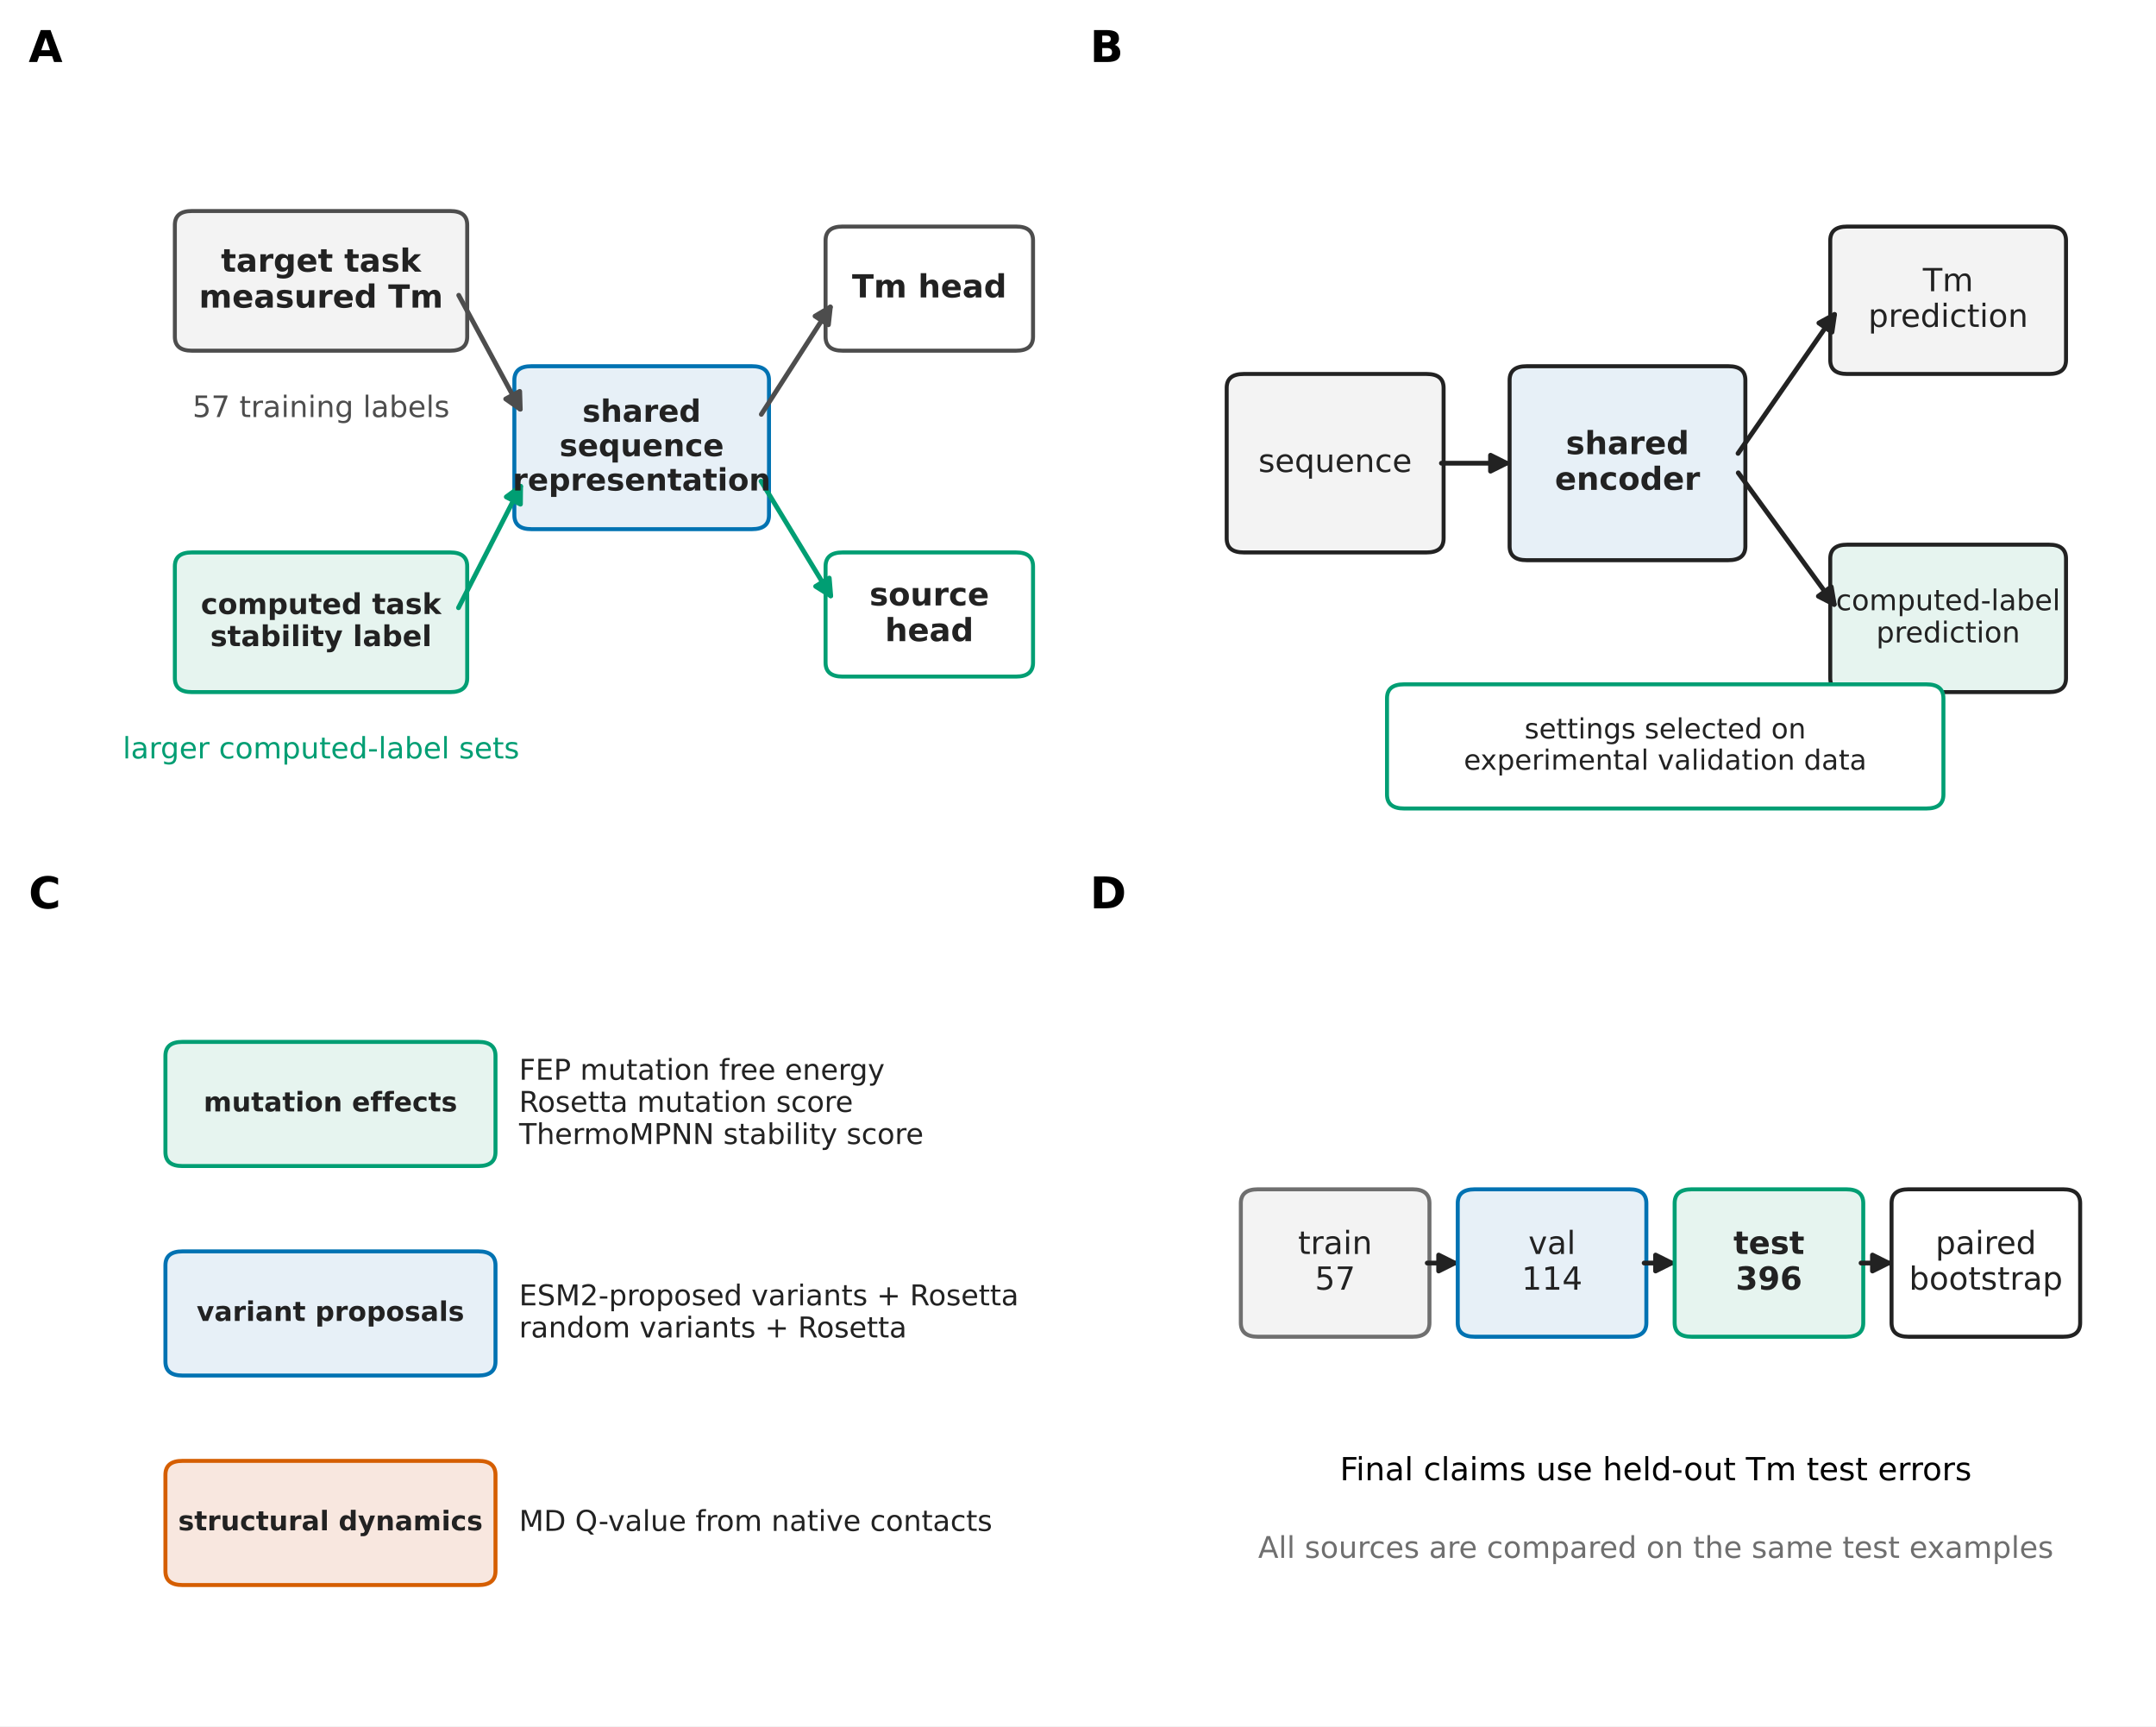
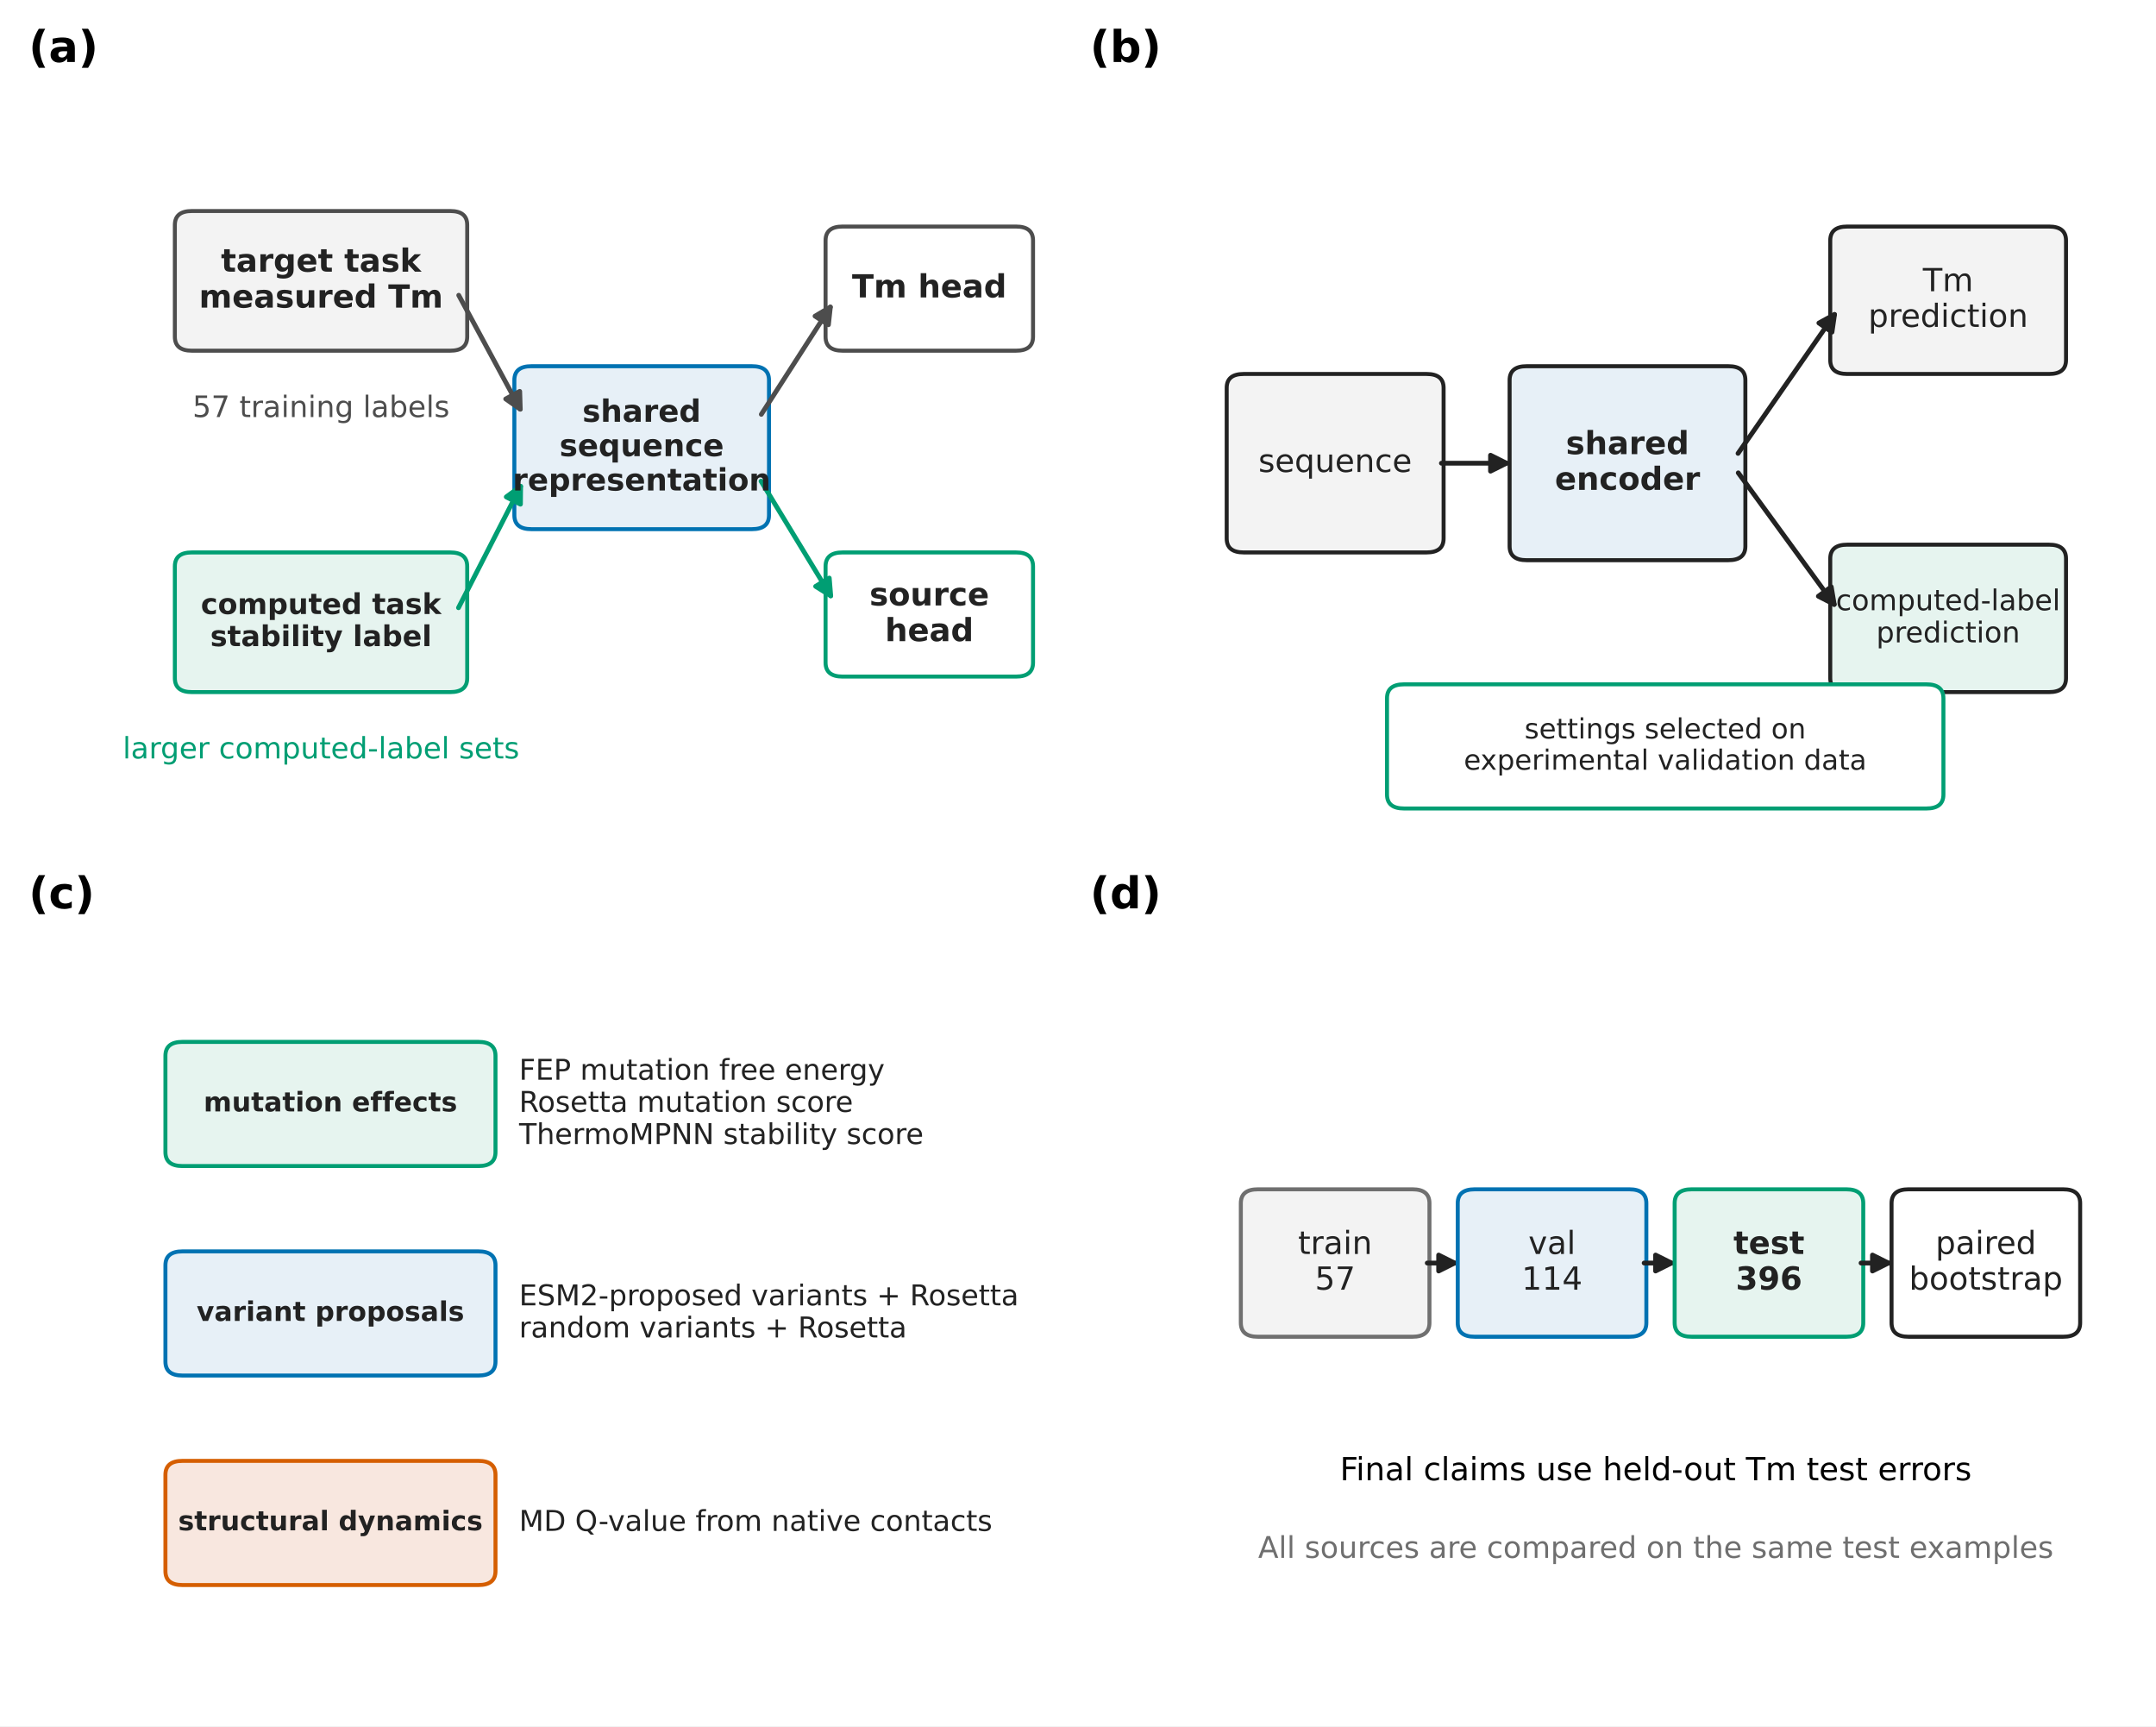
<svg xmlns="http://www.w3.org/2000/svg" width="541.2pt" height="433.2pt" viewBox="0 0 541.2 433.2" version="1.1">
  <defs>
    <style type="text/css">*{stroke-linejoin: round; stroke-linecap: butt}</style>
  </defs>
  <g id="figure_1">
    <g id="patch_1">
      <path d="M 0 433.2 L 541.2 433.2 L 541.2 0 L 0 0 z " style="fill: #ffffff" />
    </g>
    <g id="axes_1">
      <g id="patch_2">
        <path d="M 30.873 213.6 L 267.6 213.6 L 267.6 18.883 L 30.873 18.883 z " style="fill: #ffffff" />
      </g>
      <g id="patch_3">
-         <path d="M 48.154 88.007 L 113.017 88.007 Q 117.278 88.007 117.278 84.502 L 117.278 56.463 Q 117.278 52.958 113.017 52.958 L 48.154 52.958 Q 43.893 52.958 43.893 56.463 L 43.893 84.502 Q 43.893 88.007 48.154 88.007 z " clip-path="url(#p8eca2d40c2)" style="fill: #f3f3f3; stroke: #4d4d4d; stroke-linejoin: miter" />
+         <path d="M 48.154 88.007 L 113.017 88.007 Q 117.278 88.007 117.278 84.502 L 117.278 56.463 Q 117.278 52.958 113.017 52.958 L 48.154 52.958 Q 43.893 52.958 43.893 56.463 L 43.893 84.502 Q 43.893 88.007 48.154 88.007 z " clip-path="url(#p27c3b8b27f)" style="fill: #f3f3f3; stroke: #4d4d4d; stroke-linejoin: miter" />
      </g>
      <g id="patch_4">
-         <path d="M 48.154 173.683 L 113.017 173.683 Q 117.278 173.683 117.278 170.178 L 117.278 142.139 Q 117.278 138.634 113.017 138.634 L 48.154 138.634 Q 43.893 138.634 43.893 142.139 L 43.893 170.178 Q 43.893 173.683 48.154 173.683 z " clip-path="url(#p8eca2d40c2)" style="fill: #e6f4ef; stroke: #009e73; stroke-linejoin: miter" />
+         <path d="M 48.154 173.683 L 113.017 173.683 Q 117.278 173.683 117.278 170.178 L 117.278 142.139 Q 117.278 138.634 113.017 138.634 L 48.154 138.634 Q 43.893 138.634 43.893 142.139 L 43.893 170.178 Q 43.893 173.683 48.154 173.683 z " clip-path="url(#p27c3b8b27f)" style="fill: #e6f4ef; stroke: #009e73; stroke-linejoin: miter" />
      </g>
      <g id="patch_5">
-         <path d="M 133.375 132.792 L 188.769 132.792 Q 193.031 132.792 193.031 129.287 L 193.031 95.407 Q 193.031 91.902 188.769 91.902 L 133.375 91.902 Q 129.114 91.902 129.114 95.407 L 129.114 129.287 Q 129.114 132.792 133.375 132.792 z " clip-path="url(#p8eca2d40c2)" style="fill: #e7f0f7; stroke: #0072b2; stroke-linejoin: miter" />
+         <path d="M 133.375 132.792 L 188.769 132.792 Q 193.031 132.792 193.031 129.287 L 193.031 95.407 Q 193.031 91.902 188.769 91.902 L 133.375 91.902 Q 129.114 91.902 129.114 95.407 L 129.114 129.287 Q 129.114 132.792 133.375 132.792 z " clip-path="url(#p27c3b8b27f)" style="fill: #e7f0f7; stroke: #0072b2; stroke-linejoin: miter" />
      </g>
      <g id="patch_6">
-         <path d="M 211.495 88.007 L 255.053 88.007 Q 259.314 88.007 259.314 84.502 L 259.314 60.358 Q 259.314 56.853 255.053 56.853 L 211.495 56.853 Q 207.234 56.853 207.234 60.358 L 207.234 84.502 Q 207.234 88.007 211.495 88.007 z " clip-path="url(#p8eca2d40c2)" style="fill: #ffffff; stroke: #4d4d4d; stroke-linejoin: miter" />
+         <path d="M 211.495 88.007 L 255.053 88.007 Q 259.314 88.007 259.314 84.502 L 259.314 60.358 Q 259.314 56.853 255.053 56.853 L 211.495 56.853 Q 207.234 56.853 207.234 60.358 L 207.234 84.502 Q 207.234 88.007 211.495 88.007 z " clip-path="url(#p27c3b8b27f)" style="fill: #ffffff; stroke: #4d4d4d; stroke-linejoin: miter" />
      </g>
      <g id="patch_7">
-         <path d="M 211.495 169.788 L 255.053 169.788 Q 259.314 169.788 259.314 166.283 L 259.314 142.139 Q 259.314 138.634 255.053 138.634 L 211.495 138.634 Q 207.234 138.634 207.234 142.139 L 207.234 166.283 Q 207.234 169.788 211.495 169.788 z " clip-path="url(#p8eca2d40c2)" style="fill: #ffffff; stroke: #009e73; stroke-linejoin: miter" />
+         <path d="M 211.495 169.788 L 255.053 169.788 Q 259.314 169.788 259.314 166.283 L 259.314 142.139 Q 259.314 138.634 255.053 138.634 L 211.495 138.634 Q 207.234 138.634 207.234 142.139 L 207.234 166.283 Q 207.234 169.788 211.495 169.788 z " clip-path="url(#p27c3b8b27f)" style="fill: #ffffff; stroke: #009e73; stroke-linejoin: miter" />
      </g>
      <g id="patch_8">
-         <path d="M 115.153 74.096 Q 123.196 88.981 130.602 102.686 " clip-path="url(#p8eca2d40c2)" style="fill: none; stroke: #4d4d4d; stroke-width: 1.2; stroke-linecap: round" />
-         <path d="M 130.46 98.216 L 130.602 102.686 L 126.941 100.118 z " clip-path="url(#p8eca2d40c2)" style="fill: #4d4d4d; stroke: #4d4d4d; stroke-width: 1.2; stroke-linecap: round" />
+         <path d="M 115.153 74.096 Q 123.196 88.981 130.602 102.686 " clip-path="url(#p27c3b8b27f)" style="fill: none; stroke: #4d4d4d; stroke-width: 1.2; stroke-linecap: round" />
+         <path d="M 130.46 98.216 L 130.602 102.686 L 126.941 100.118 z " clip-path="url(#p27c3b8b27f)" style="fill: #4d4d4d; stroke: #4d4d4d; stroke-width: 1.2; stroke-linecap: round" />
      </g>
      <g id="patch_9">
-         <path d="M 115.094 152.513 Q 123.197 136.685 130.688 122.052 " clip-path="url(#p8eca2d40c2)" style="fill: none; stroke: #009e73; stroke-width: 1.2; stroke-linecap: round" />
-         <path d="M 127.085 124.701 L 130.688 122.052 L 130.645 126.524 z " clip-path="url(#p8eca2d40c2)" style="fill: #009e73; stroke: #009e73; stroke-width: 1.2; stroke-linecap: round" />
+         <path d="M 115.094 152.513 Q 123.197 136.685 130.688 122.052 " clip-path="url(#p27c3b8b27f)" style="fill: none; stroke: #009e73; stroke-width: 1.2; stroke-linecap: round" />
+         <path d="M 127.085 124.701 L 130.688 122.052 L 130.645 126.524 z " clip-path="url(#p27c3b8b27f)" style="fill: #009e73; stroke: #009e73; stroke-width: 1.2; stroke-linecap: round" />
      </g>
      <g id="patch_10">
-         <path d="M 191.105 103.98 Q 200.134 89.951 208.437 77.051 " clip-path="url(#p8eca2d40c2)" style="fill: none; stroke: #4d4d4d; stroke-width: 1.2; stroke-linecap: round" />
-         <path d="M 204.591 79.332 L 208.437 77.051 L 207.954 81.497 z " clip-path="url(#p8eca2d40c2)" style="fill: #4d4d4d; stroke: #4d4d4d; stroke-width: 1.2; stroke-linecap: round" />
+         <path d="M 191.105 103.98 Q 200.134 89.951 208.437 77.051 " clip-path="url(#p27c3b8b27f)" style="fill: none; stroke: #4d4d4d; stroke-width: 1.2; stroke-linecap: round" />
+         <path d="M 204.591 79.332 L 208.437 77.051 L 207.954 81.497 z " clip-path="url(#p27c3b8b27f)" style="fill: #4d4d4d; stroke: #4d4d4d; stroke-width: 1.2; stroke-linecap: round" />
      </g>
      <g id="patch_11">
-         <path d="M 191.039 120.753 Q 200.132 135.713 208.529 149.525 " clip-path="url(#p8eca2d40c2)" style="fill: none; stroke: #009e73; stroke-width: 1.2; stroke-linecap: round" />
-         <path d="M 208.16 145.068 L 208.529 149.525 L 204.742 147.146 z " clip-path="url(#p8eca2d40c2)" style="fill: #009e73; stroke: #009e73; stroke-width: 1.2; stroke-linecap: round" />
+         <path d="M 191.039 120.753 Q 200.132 135.713 208.529 149.525 " clip-path="url(#p27c3b8b27f)" style="fill: none; stroke: #009e73; stroke-width: 1.2; stroke-linecap: round" />
+         <path d="M 208.16 145.068 L 208.529 149.525 L 204.742 147.146 z " clip-path="url(#p27c3b8b27f)" style="fill: #009e73; stroke: #009e73; stroke-width: 1.2; stroke-linecap: round" />
      </g>
      <g id="matplotlib.axis_1" />
      <g id="matplotlib.axis_2" />
      <g id="text_1">
        <text style="font-weight: 700; font-size: 8px; font-family: 'DejaVu Sans'; fill: #222222" transform="translate(55.46907 68.18)">target task</text>
        <text style="font-weight: 700; font-size: 8px; font-family: 'DejaVu Sans'; fill: #222222" transform="translate(49.93844 77.20075)">measured Tm</text>
      </g>
      <g id="text_2">
        <text style="font-weight: 700; font-size: 7.2px; font-family: 'DejaVu Sans'; fill: #222222" transform="translate(50.40776 154.0856)">computed task</text>
        <text style="font-weight: 700; font-size: 7.2px; font-family: 'DejaVu Sans'; fill: #222222" transform="translate(52.77644 162.148)">stability label</text>
      </g>
      <g id="text_3">
        <text style="font-weight: 700; font-size: 7.7px; font-family: 'DejaVu Sans'; fill: #222222" transform="translate(146.1766 105.8493)">shared</text>
        <text style="font-weight: 700; font-size: 7.7px; font-family: 'DejaVu Sans'; fill: #222222" transform="translate(140.4274 114.4716)">sequence</text>
        <text style="font-weight: 700; font-size: 7.7px; font-family: 'DejaVu Sans'; fill: #222222" transform="translate(128.6693 123.094)">representation</text>
      </g>
      <g id="text_4">
        <text style="font-weight: 700; font-size: 8px; font-family: 'DejaVu Sans'; text-anchor: middle; fill: #222222" x="233.274" y="74.638" transform="rotate(-0 233.2741 74.63754)">Tm head</text>
      </g>
      <g id="text_5">
        <text style="font-weight: 700; font-size: 8px; font-family: 'DejaVu Sans'; fill: #222222" transform="translate(218.241 151.9394)">source</text>
        <text style="font-weight: 700; font-size: 8px; font-family: 'DejaVu Sans'; fill: #222222" transform="translate(222.151 160.8976)">head</text>
      </g>
      <g id="text_6">
        <text style="font-size: 7.4px; font-family: 'DejaVu Sans'; text-anchor: middle; fill: #4d4d4d" x="80.585" y="104.653" transform="rotate(-0 80.58532 104.653)">57 training labels</text>
      </g>
      <g id="text_7">
        <text style="font-size: 7.4px; font-family: 'DejaVu Sans'; text-anchor: middle; fill: #009e73" x="80.585" y="190.328" transform="rotate(-0 80.58532 190.3283)">larger computed-label sets</text>
      </g>
      <g id="text_8">
-         <text style="font-weight: 700; font-size: 11px; font-family: 'DejaVu Sans'; text-anchor: start" x="7.2" y="15.558" transform="rotate(-0 7.2 15.55828)">A</text>
+         <text style="font-weight: 700; font-size: 11px; font-family: 'DejaVu Sans'; text-anchor: start" x="7.2" y="15.558" transform="rotate(-0 7.2 15.55828)">(a)</text>
      </g>
    </g>
    <g id="axes_2">
      <g id="patch_12">
        <path d="M 297.273 213.6 L 534 213.6 L 534 18.883 L 297.273 18.883 z " style="fill: #ffffff" />
      </g>
      <g id="patch_13">
-         <path d="M 312.186 138.634 L 358.111 138.634 Q 362.373 138.634 362.373 135.129 L 362.373 97.354 Q 362.373 93.849 358.111 93.849 L 312.186 93.849 Q 307.925 93.849 307.925 97.354 L 307.925 135.129 Q 307.925 138.634 312.186 138.634 z " clip-path="url(#pc343509385)" style="fill: #f3f3f3; stroke: #222222; stroke-linejoin: miter" />
+         <path d="M 312.186 138.634 L 358.111 138.634 Q 362.373 138.634 362.373 135.129 L 362.373 97.354 Q 362.373 93.849 358.111 93.849 L 312.186 93.849 Q 307.925 93.849 307.925 97.354 L 307.925 135.129 Q 307.925 138.634 312.186 138.634 z " clip-path="url(#p0ef343c9c1)" style="fill: #f3f3f3; stroke: #222222; stroke-linejoin: miter" />
      </g>
      <g id="patch_14">
-         <path d="M 383.205 140.581 L 433.864 140.581 Q 438.125 140.581 438.125 137.076 L 438.125 95.407 Q 438.125 91.902 433.864 91.902 L 383.205 91.902 Q 378.943 91.902 378.943 95.407 L 378.943 137.076 Q 378.943 140.581 383.205 140.581 z " clip-path="url(#pc343509385)" style="fill: #e7f0f7; stroke: #222222; stroke-linejoin: miter" />
+         <path d="M 383.205 140.581 L 433.864 140.581 Q 438.125 140.581 438.125 137.076 L 438.125 95.407 Q 438.125 91.902 433.864 91.902 L 383.205 91.902 Q 378.943 91.902 378.943 95.407 L 378.943 137.076 Q 378.943 140.581 383.205 140.581 z " clip-path="url(#p0ef343c9c1)" style="fill: #e7f0f7; stroke: #222222; stroke-linejoin: miter" />
      </g>
      <g id="patch_15">
-         <path d="M 463.692 93.849 L 514.351 93.849 Q 518.612 93.849 518.612 90.344 L 518.612 60.358 Q 518.612 56.853 514.351 56.853 L 463.692 56.853 Q 459.431 56.853 459.431 60.358 L 459.431 90.344 Q 459.431 93.849 463.692 93.849 z " clip-path="url(#pc343509385)" style="fill: #f3f3f3; stroke: #222222; stroke-linejoin: miter" />
+         <path d="M 463.692 93.849 L 514.351 93.849 Q 518.612 93.849 518.612 90.344 L 518.612 60.358 Q 518.612 56.853 514.351 56.853 L 463.692 56.853 Q 459.431 56.853 459.431 60.358 L 459.431 90.344 Q 459.431 93.849 463.692 93.849 z " clip-path="url(#p0ef343c9c1)" style="fill: #f3f3f3; stroke: #222222; stroke-linejoin: miter" />
      </g>
      <g id="patch_16">
-         <path d="M 463.692 173.683 L 514.351 173.683 Q 518.612 173.683 518.612 170.178 L 518.612 140.191 Q 518.612 136.686 514.351 136.686 L 463.692 136.686 Q 459.431 136.686 459.431 140.191 L 459.431 170.178 Q 459.431 173.683 463.692 173.683 z " clip-path="url(#pc343509385)" style="fill: #e6f4ef; stroke: #222222; stroke-linejoin: miter" />
+         <path d="M 463.692 173.683 L 514.351 173.683 Q 518.612 173.683 518.612 170.178 L 518.612 140.191 Q 518.612 136.686 514.351 136.686 L 463.692 136.686 Q 459.431 136.686 459.431 140.191 L 459.431 170.178 Q 459.431 173.683 463.692 173.683 z " clip-path="url(#p0ef343c9c1)" style="fill: #e6f4ef; stroke: #222222; stroke-linejoin: miter" />
      </g>
      <g id="patch_17">
-         <path d="M 361.824 116.241 Q 370.659 116.241 378.153 116.241 " clip-path="url(#pc343509385)" style="fill: none; stroke: #222222; stroke-width: 1.2; stroke-linecap: round" />
-         <path d="M 374.153 114.241 L 378.153 116.241 L 374.153 118.241 z " clip-path="url(#pc343509385)" style="fill: #222222; stroke: #222222; stroke-width: 1.2; stroke-linecap: round" />
+         <path d="M 361.824 116.241 Q 370.659 116.241 378.153 116.241 " clip-path="url(#p0ef343c9c1)" style="fill: none; stroke: #222222; stroke-width: 1.2; stroke-linecap: round" />
+         <path d="M 374.153 114.241 L 378.153 116.241 L 374.153 118.241 z " clip-path="url(#p0ef343c9c1)" style="fill: #222222; stroke: #222222; stroke-width: 1.2; stroke-linecap: round" />
      </g>
      <g id="patch_18">
-         <path d="M 436.286 113.778 Q 448.777 95.797 460.504 78.918 " clip-path="url(#pc343509385)" style="fill: none; stroke: #222222; stroke-width: 1.2; stroke-linecap: round" />
-         <path d="M 456.579 81.062 L 460.504 78.918 L 459.864 83.344 z " clip-path="url(#pc343509385)" style="fill: #222222; stroke: #222222; stroke-width: 1.2; stroke-linecap: round" />
+         <path d="M 436.286 113.778 Q 448.777 95.797 460.504 78.918 " clip-path="url(#p0ef343c9c1)" style="fill: none; stroke: #222222; stroke-width: 1.2; stroke-linecap: round" />
+         <path d="M 456.579 81.062 L 460.504 78.918 L 459.864 83.344 z " clip-path="url(#p0ef343c9c1)" style="fill: #222222; stroke: #222222; stroke-width: 1.2; stroke-linecap: round" />
      </g>
      <g id="patch_19">
-         <path d="M 436.341 118.663 Q 448.778 135.712 460.423 151.678 " clip-path="url(#pc343509385)" style="fill: none; stroke: #222222; stroke-width: 1.2; stroke-linecap: round" />
-         <path d="M 459.682 147.267 L 460.423 151.678 L 456.45 149.625 z " clip-path="url(#pc343509385)" style="fill: #222222; stroke: #222222; stroke-width: 1.2; stroke-linecap: round" />
+         <path d="M 436.341 118.663 Q 448.778 135.712 460.423 151.678 " clip-path="url(#p0ef343c9c1)" style="fill: none; stroke: #222222; stroke-width: 1.2; stroke-linecap: round" />
+         <path d="M 459.682 147.267 L 460.423 151.678 L 456.45 149.625 z " clip-path="url(#p0ef343c9c1)" style="fill: #222222; stroke: #222222; stroke-width: 1.2; stroke-linecap: round" />
      </g>
      <g id="patch_20">
-         <path d="M 352.43 202.89 L 483.577 202.89 Q 487.838 202.89 487.838 199.385 L 487.838 175.24 Q 487.838 171.735 483.577 171.735 L 352.43 171.735 Q 348.169 171.735 348.169 175.24 L 348.169 199.385 Q 348.169 202.89 352.43 202.89 z " clip-path="url(#pc343509385)" style="fill: #ffffff; stroke: #009e73; stroke-linejoin: miter" />
+         <path d="M 352.43 202.89 L 483.577 202.89 Q 487.838 202.89 487.838 199.385 L 487.838 175.24 Q 487.838 171.735 483.577 171.735 L 352.43 171.735 Q 348.169 171.735 348.169 175.24 L 348.169 199.385 Q 348.169 202.89 352.43 202.89 z " clip-path="url(#p0ef343c9c1)" style="fill: #ffffff; stroke: #009e73; stroke-linejoin: miter" />
      </g>
      <g id="matplotlib.axis_3" />
      <g id="matplotlib.axis_4" />
      <g id="text_9">
        <text style="font-size: 8px; font-family: 'DejaVu Sans'; text-anchor: middle; fill: #222222" x="335.149" y="118.449" transform="rotate(-0 335.149 118.4488)">sequence</text>
      </g>
      <g id="text_10">
        <text style="font-weight: 700; font-size: 8px; font-family: 'DejaVu Sans'; fill: #222222" transform="translate(393.058 113.9696)">shared</text>
        <text style="font-weight: 700; font-size: 8px; font-family: 'DejaVu Sans'; fill: #222222" transform="translate(390.3055 122.9279)">encoder</text>
      </g>
      <g id="text_11">
        <text style="font-size: 8px; font-family: 'DejaVu Sans'; fill: #222222" transform="translate(482.682 73.07916)">Tm</text>
        <text style="font-size: 8px; font-family: 'DejaVu Sans'; fill: #222222" transform="translate(468.9545 82.03741)">prediction</text>
      </g>
      <g id="text_12">
        <text style="font-size: 7.2px; font-family: 'DejaVu Sans'; fill: #222222" transform="translate(460.848 153.1401)">computed-label</text>
        <text style="font-size: 7.2px; font-family: 'DejaVu Sans'; fill: #222222" transform="translate(470.9612 161.2025)">prediction</text>
      </g>
      <g id="text_13">
        <text style="font-size: 7px; font-family: 'DejaVu Sans'; fill: #222222" transform="translate(382.6873 185.3251)">settings selected on</text>
        <text style="font-size: 7px; font-family: 'DejaVu Sans'; fill: #222222" transform="translate(367.442 193.1636)">experimental validation data</text>
      </g>
      <g id="text_14">
-         <text style="font-weight: 700; font-size: 11px; font-family: 'DejaVu Sans'; text-anchor: start" x="273.6" y="15.558" transform="rotate(-0 273.6 15.55828)">B</text>
+         <text style="font-weight: 700; font-size: 11px; font-family: 'DejaVu Sans'; text-anchor: start" x="273.6" y="15.558" transform="rotate(-0 273.6 15.55828)">(b)</text>
      </g>
    </g>
    <g id="axes_3">
      <g id="patch_21">
        <path d="M 30.873 426 L 267.6 426 L 267.6 231.283 L 30.873 231.283 z " style="fill: #ffffff" />
      </g>
      <g id="patch_22">
-         <path d="M 45.786 292.619 L 120.119 292.619 Q 124.38 292.619 124.38 289.114 L 124.38 264.969 Q 124.38 261.464 120.119 261.464 L 45.786 261.464 Q 41.525 261.464 41.525 264.969 L 41.525 289.114 Q 41.525 292.619 45.786 292.619 z " clip-path="url(#p5bf3e41bce)" style="fill: #e6f4ef; stroke: #009e73; stroke-linejoin: miter" />
+         <path d="M 45.786 292.619 L 120.119 292.619 Q 124.38 292.619 124.38 289.114 L 124.38 264.969 Q 124.38 261.464 120.119 261.464 L 45.786 261.464 Q 41.525 261.464 41.525 264.969 L 41.525 289.114 Q 41.525 292.619 45.786 292.619 z " clip-path="url(#pf7619cd173)" style="fill: #e6f4ef; stroke: #009e73; stroke-linejoin: miter" />
      </g>
      <g id="patch_23">
-         <path d="M 45.786 345.192 L 120.119 345.192 Q 124.38 345.192 124.38 341.687 L 124.38 317.542 Q 124.38 314.038 120.119 314.038 L 45.786 314.038 Q 41.525 314.038 41.525 317.542 L 41.525 341.687 Q 41.525 345.192 45.786 345.192 z " clip-path="url(#p5bf3e41bce)" style="fill: #e7f0f7; stroke: #0072b2; stroke-linejoin: miter" />
+         <path d="M 45.786 345.192 L 120.119 345.192 Q 124.38 345.192 124.38 341.687 L 124.38 317.542 Q 124.38 314.038 120.119 314.038 L 45.786 314.038 Q 41.525 314.038 41.525 317.542 L 41.525 341.687 Q 41.525 345.192 45.786 345.192 z " clip-path="url(#pf7619cd173)" style="fill: #e7f0f7; stroke: #0072b2; stroke-linejoin: miter" />
      </g>
      <g id="patch_24">
-         <path d="M 45.786 397.766 L 120.119 397.766 Q 124.38 397.766 124.38 394.261 L 124.38 370.116 Q 124.38 366.611 120.119 366.611 L 45.786 366.611 Q 41.525 366.611 41.525 370.116 L 41.525 394.261 Q 41.525 397.766 45.786 397.766 z " clip-path="url(#p5bf3e41bce)" style="fill: #f8e7df; stroke: #d55e00; stroke-linejoin: miter" />
+         <path d="M 45.786 397.766 L 120.119 397.766 Q 124.38 397.766 124.38 394.261 L 124.38 370.116 Q 124.38 366.611 120.119 366.611 L 45.786 366.611 Q 41.525 366.611 41.525 370.116 L 41.525 394.261 Q 41.525 397.766 45.786 397.766 z " clip-path="url(#pf7619cd173)" style="fill: #f8e7df; stroke: #d55e00; stroke-linejoin: miter" />
      </g>
      <g id="matplotlib.axis_5" />
      <g id="matplotlib.axis_6" />
      <g id="text_15">
        <text style="font-weight: 700; font-size: 6.8px; font-family: 'DejaVu Sans'; text-anchor: middle; fill: #222222" x="82.953" y="278.918" transform="rotate(-0 82.95259 278.9178)">mutation effects</text>
      </g>
      <g id="text_16">
        <text style="font-size: 7.2px; font-family: 'DejaVu Sans'; fill: #222222" transform="translate(130.298 270.9657)">FEP mutation free energy</text>
        <text style="font-size: 7.2px; font-family: 'DejaVu Sans'; fill: #222222" transform="translate(130.298 279.0281)">Rosetta mutation score</text>
        <text style="font-size: 7.2px; font-family: 'DejaVu Sans'; fill: #222222" transform="translate(130.298 287.0906)">ThermoMPNN stability score</text>
      </g>
      <g id="text_17">
        <text style="font-weight: 700; font-size: 6.8px; font-family: 'DejaVu Sans'; text-anchor: middle; fill: #222222" x="82.953" y="331.491" transform="rotate(-0 82.95259 331.4912)">variant proposals</text>
      </g>
      <g id="text_18">
        <text style="font-size: 7.2px; font-family: 'DejaVu Sans'; fill: #222222" transform="translate(130.298 327.5704)">ESM2-proposed variants + Rosetta</text>
        <text style="font-size: 7.2px; font-family: 'DejaVu Sans'; fill: #222222" transform="translate(130.298 335.6328)">random variants + Rosetta</text>
      </g>
      <g id="text_19">
        <text style="font-weight: 700; font-size: 6.8px; font-family: 'DejaVu Sans'; text-anchor: middle; fill: #222222" x="82.953" y="384.038" transform="rotate(-0 82.95259 384.0381)">structural dynamics</text>
      </g>
      <g id="text_20">
        <text style="font-size: 7.2px; font-family: 'DejaVu Sans'; text-anchor: start; fill: #222222" x="130.298" y="384.175" transform="rotate(-0 130.298 384.1751)">MD Q-value from native contacts</text>
      </g>
      <g id="text_21">
-         <text style="font-weight: 700; font-size: 11px; font-family: 'DejaVu Sans'; text-anchor: start" x="7.2" y="227.958" transform="rotate(-0 7.2 227.9583)">C</text>
+         <text style="font-weight: 700; font-size: 11px; font-family: 'DejaVu Sans'; text-anchor: start" x="7.2" y="227.958" transform="rotate(-0 7.2 227.9583)">(c)</text>
      </g>
    </g>
    <g id="axes_4">
      <g id="patch_25">
        <path d="M 297.273 426 L 534 426 L 534 231.283 L 297.273 231.283 z " style="fill: #ffffff" />
      </g>
      <g id="patch_26">
-         <path d="M 315.737 335.456 L 354.561 335.456 Q 358.822 335.456 358.822 331.951 L 358.822 301.965 Q 358.822 298.46 354.561 298.46 L 315.737 298.46 Q 311.476 298.46 311.476 301.965 L 311.476 331.951 Q 311.476 335.456 315.737 335.456 z " clip-path="url(#pf570ad6c6e)" style="fill: #f3f3f3; stroke: #6f6f6f; stroke-linejoin: miter" />
+         <path d="M 315.737 335.456 L 354.561 335.456 Q 358.822 335.456 358.822 331.951 L 358.822 301.965 Q 358.822 298.46 354.561 298.46 L 315.737 298.46 Q 311.476 298.46 311.476 301.965 L 311.476 331.951 Q 311.476 335.456 315.737 335.456 z " clip-path="url(#p702ef87566)" style="fill: #f3f3f3; stroke: #6f6f6f; stroke-linejoin: miter" />
      </g>
      <g id="patch_27">
-         <path d="M 358.27 316.958 Q 362.372 316.958 365.132 316.958 " clip-path="url(#pf570ad6c6e)" style="fill: none; stroke: #222222; stroke-width: 1.2; stroke-linecap: round" />
-         <path d="M 361.132 314.958 L 365.132 316.958 L 361.132 318.958 z " clip-path="url(#pf570ad6c6e)" style="fill: #222222; stroke: #222222; stroke-width: 1.2; stroke-linecap: round" />
+         <path d="M 358.27 316.958 Q 362.372 316.958 365.132 316.958 " clip-path="url(#p702ef87566)" style="fill: none; stroke: #222222; stroke-width: 1.2; stroke-linecap: round" />
+         <path d="M 361.132 314.958 L 365.132 316.958 L 361.132 318.958 z " clip-path="url(#p702ef87566)" style="fill: #222222; stroke: #222222; stroke-width: 1.2; stroke-linecap: round" />
      </g>
      <g id="patch_28">
-         <path d="M 370.185 335.456 L 409.008 335.456 Q 413.269 335.456 413.269 331.951 L 413.269 301.965 Q 413.269 298.46 409.008 298.46 L 370.185 298.46 Q 365.923 298.46 365.923 301.965 L 365.923 331.951 Q 365.923 335.456 370.185 335.456 z " clip-path="url(#pf570ad6c6e)" style="fill: #e7f0f7; stroke: #0072b2; stroke-linejoin: miter" />
+         <path d="M 370.185 335.456 L 409.008 335.456 Q 413.269 335.456 413.269 331.951 L 413.269 301.965 Q 413.269 298.46 409.008 298.46 L 370.185 298.46 Q 365.923 298.46 365.923 301.965 L 365.923 331.951 Q 365.923 335.456 370.185 335.456 z " clip-path="url(#p702ef87566)" style="fill: #e7f0f7; stroke: #0072b2; stroke-linejoin: miter" />
      </g>
      <g id="patch_29">
-         <path d="M 412.717 316.958 Q 416.819 316.958 419.579 316.958 " clip-path="url(#pf570ad6c6e)" style="fill: none; stroke: #222222; stroke-width: 1.2; stroke-linecap: round" />
-         <path d="M 415.579 314.958 L 419.579 316.958 L 415.579 318.958 z " clip-path="url(#pf570ad6c6e)" style="fill: #222222; stroke: #222222; stroke-width: 1.2; stroke-linecap: round" />
+         <path d="M 412.717 316.958 Q 416.819 316.958 419.579 316.958 " clip-path="url(#p702ef87566)" style="fill: none; stroke: #222222; stroke-width: 1.2; stroke-linecap: round" />
+         <path d="M 415.579 314.958 L 419.579 316.958 L 415.579 318.958 z " clip-path="url(#p702ef87566)" style="fill: #222222; stroke: #222222; stroke-width: 1.2; stroke-linecap: round" />
      </g>
      <g id="patch_30">
-         <path d="M 424.632 335.456 L 463.455 335.456 Q 467.716 335.456 467.716 331.951 L 467.716 301.965 Q 467.716 298.46 463.455 298.46 L 424.632 298.46 Q 420.371 298.46 420.371 301.965 L 420.371 331.951 Q 420.371 335.456 424.632 335.456 z " clip-path="url(#pf570ad6c6e)" style="fill: #e6f4ef; stroke: #009e73; stroke-linejoin: miter" />
+         <path d="M 424.632 335.456 L 463.455 335.456 Q 467.716 335.456 467.716 331.951 L 467.716 301.965 Q 467.716 298.46 463.455 298.46 L 424.632 298.46 Q 420.371 298.46 420.371 301.965 L 420.371 331.951 Q 420.371 335.456 424.632 335.456 z " clip-path="url(#p702ef87566)" style="fill: #e6f4ef; stroke: #009e73; stroke-linejoin: miter" />
      </g>
      <g id="patch_31">
-         <path d="M 467.165 316.958 Q 471.266 316.958 474.026 316.958 " clip-path="url(#pf570ad6c6e)" style="fill: none; stroke: #222222; stroke-width: 1.2; stroke-linecap: round" />
-         <path d="M 470.026 314.958 L 474.026 316.958 L 470.026 318.958 z " clip-path="url(#pf570ad6c6e)" style="fill: #222222; stroke: #222222; stroke-width: 1.2; stroke-linecap: round" />
+         <path d="M 467.165 316.958 Q 471.266 316.958 474.026 316.958 " clip-path="url(#p702ef87566)" style="fill: none; stroke: #222222; stroke-width: 1.2; stroke-linecap: round" />
+         <path d="M 470.026 314.958 L 474.026 316.958 L 470.026 318.958 z " clip-path="url(#p702ef87566)" style="fill: #222222; stroke: #222222; stroke-width: 1.2; stroke-linecap: round" />
      </g>
      <g id="patch_32">
-         <path d="M 479.079 335.456 L 517.902 335.456 Q 522.163 335.456 522.163 331.951 L 522.163 301.965 Q 522.163 298.46 517.902 298.46 L 479.079 298.46 Q 474.818 298.46 474.818 301.965 L 474.818 331.951 Q 474.818 335.456 479.079 335.456 z " clip-path="url(#pf570ad6c6e)" style="fill: #ffffff; stroke: #222222; stroke-linejoin: miter" />
+         <path d="M 479.079 335.456 L 517.902 335.456 Q 522.163 335.456 522.163 331.951 L 522.163 301.965 Q 522.163 298.46 517.902 298.46 L 479.079 298.46 Q 474.818 298.46 474.818 301.965 L 474.818 331.951 Q 474.818 335.456 479.079 335.456 z " clip-path="url(#p702ef87566)" style="fill: #ffffff; stroke: #222222; stroke-linejoin: miter" />
      </g>
      <g id="matplotlib.axis_7" />
      <g id="matplotlib.axis_8" />
      <g id="text_22">
        <text style="font-size: 8px; font-family: 'DejaVu Sans'; fill: #222222" transform="translate(325.839 314.6866)">train</text>
        <text style="font-size: 8px; font-family: 'DejaVu Sans'; fill: #222222" transform="translate(330.059 323.6449)">57</text>
      </g>
      <g id="text_23">
        <text style="font-size: 8px; font-family: 'DejaVu Sans'; fill: #222222" transform="translate(383.6662 314.6866)">val</text>
        <text style="font-size: 8px; font-family: 'DejaVu Sans'; fill: #222222" transform="translate(381.9611 323.6449)">114</text>
      </g>
      <g id="text_24">
        <text style="font-weight: 700; font-size: 8px; font-family: 'DejaVu Sans'; fill: #222222" transform="translate(435.1258 314.6866)">test</text>
        <text style="font-weight: 700; font-size: 8px; font-family: 'DejaVu Sans'; fill: #222222" transform="translate(435.6939 323.6449)">396</text>
      </g>
      <g id="text_25">
        <text style="font-size: 8px; font-family: 'DejaVu Sans'; fill: #222222" transform="translate(485.8336 314.6866)">paired</text>
        <text style="font-size: 8px; font-family: 'DejaVu Sans'; fill: #222222" transform="translate(479.2011 323.6449)">bootstrap</text>
      </g>
      <g id="text_26">
        <text style="font-size: 8px; font-family: 'DejaVu Sans'; text-anchor: middle" x="415.636" y="371.479" transform="rotate(-0 415.6361 371.4789)">Final claims use held-out Tm test errors</text>
      </g>
      <g id="text_27">
        <text style="font-size: 7.5px; font-family: 'DejaVu Sans'; text-anchor: middle; fill: #6f6f6f" x="415.636" y="390.951" transform="rotate(-0 415.6361 390.9505)">All sources are compared on the same test examples</text>
      </g>
      <g id="text_28">
-         <text style="font-weight: 700; font-size: 11px; font-family: 'DejaVu Sans'; text-anchor: start" x="273.6" y="227.958" transform="rotate(-0 273.6 227.9583)">D</text>
+         <text style="font-weight: 700; font-size: 11px; font-family: 'DejaVu Sans'; text-anchor: start" x="273.6" y="227.958" transform="rotate(-0 273.6 227.9583)">(d)</text>
      </g>
    </g>
  </g>
  <defs>
-     <clipPath id="p8eca2d40c2">
+     <clipPath id="p27c3b8b27f">
      <rect x="30.873" y="18.883" width="236.727" height="194.717" />
    </clipPath>
-     <clipPath id="pc343509385">
+     <clipPath id="p0ef343c9c1">
      <rect x="297.273" y="18.883" width="236.727" height="194.717" />
    </clipPath>
-     <clipPath id="p5bf3e41bce">
+     <clipPath id="pf7619cd173">
      <rect x="30.873" y="231.283" width="236.727" height="194.717" />
    </clipPath>
-     <clipPath id="pf570ad6c6e">
+     <clipPath id="p702ef87566">
      <rect x="297.273" y="231.283" width="236.727" height="194.717" />
    </clipPath>
  </defs>
</svg>
